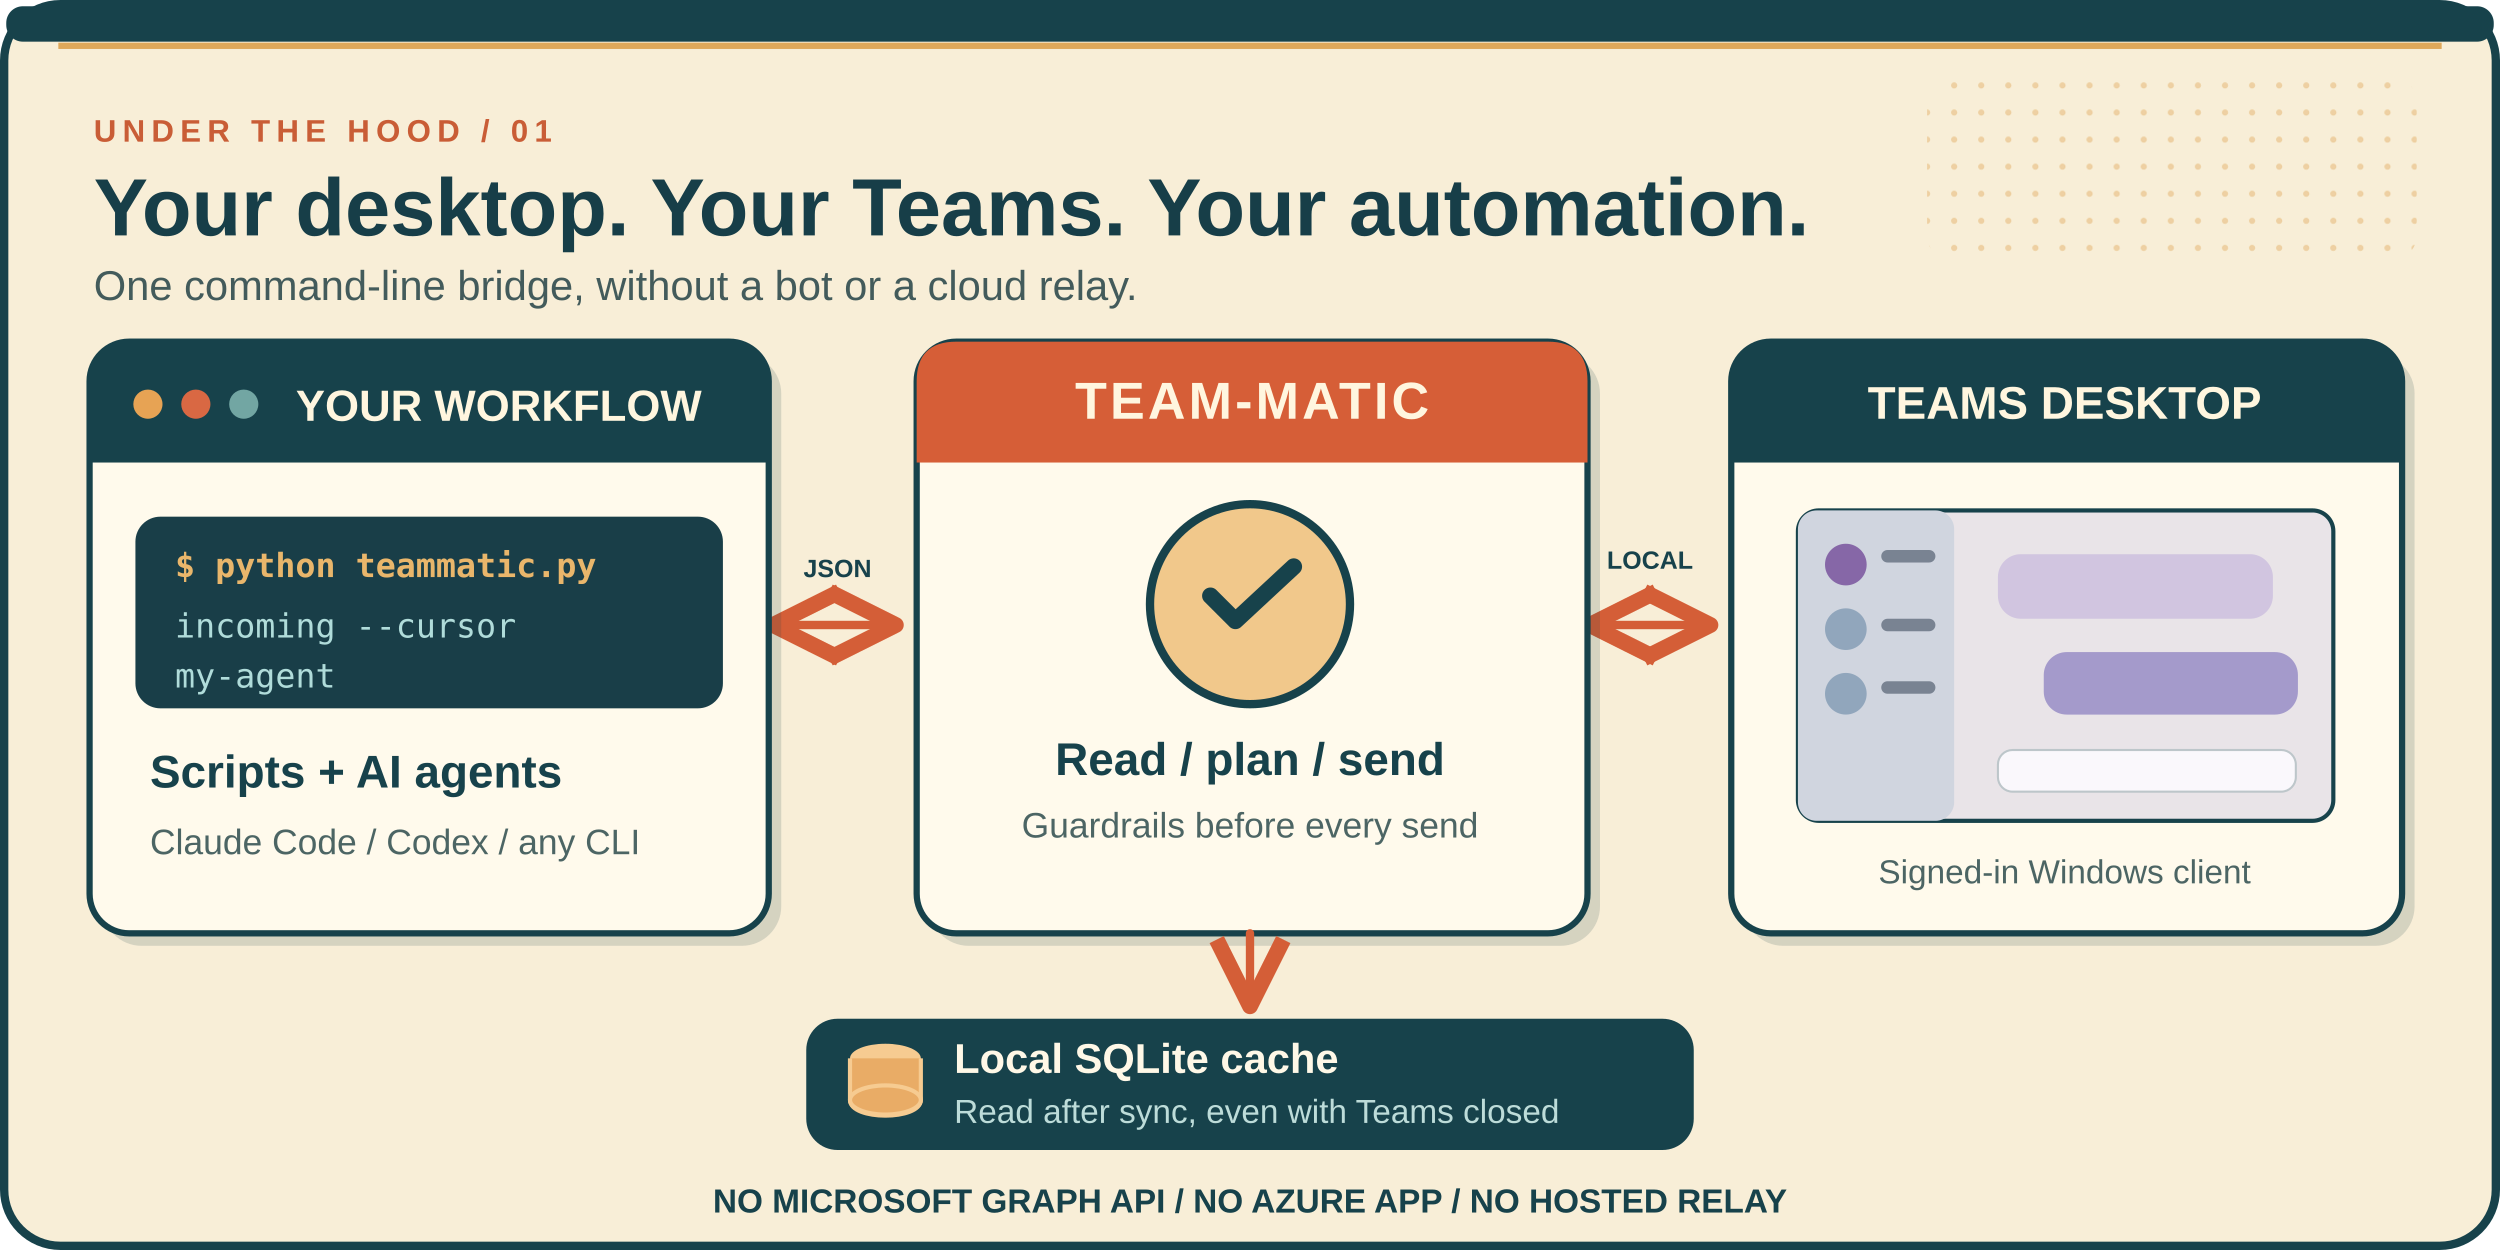
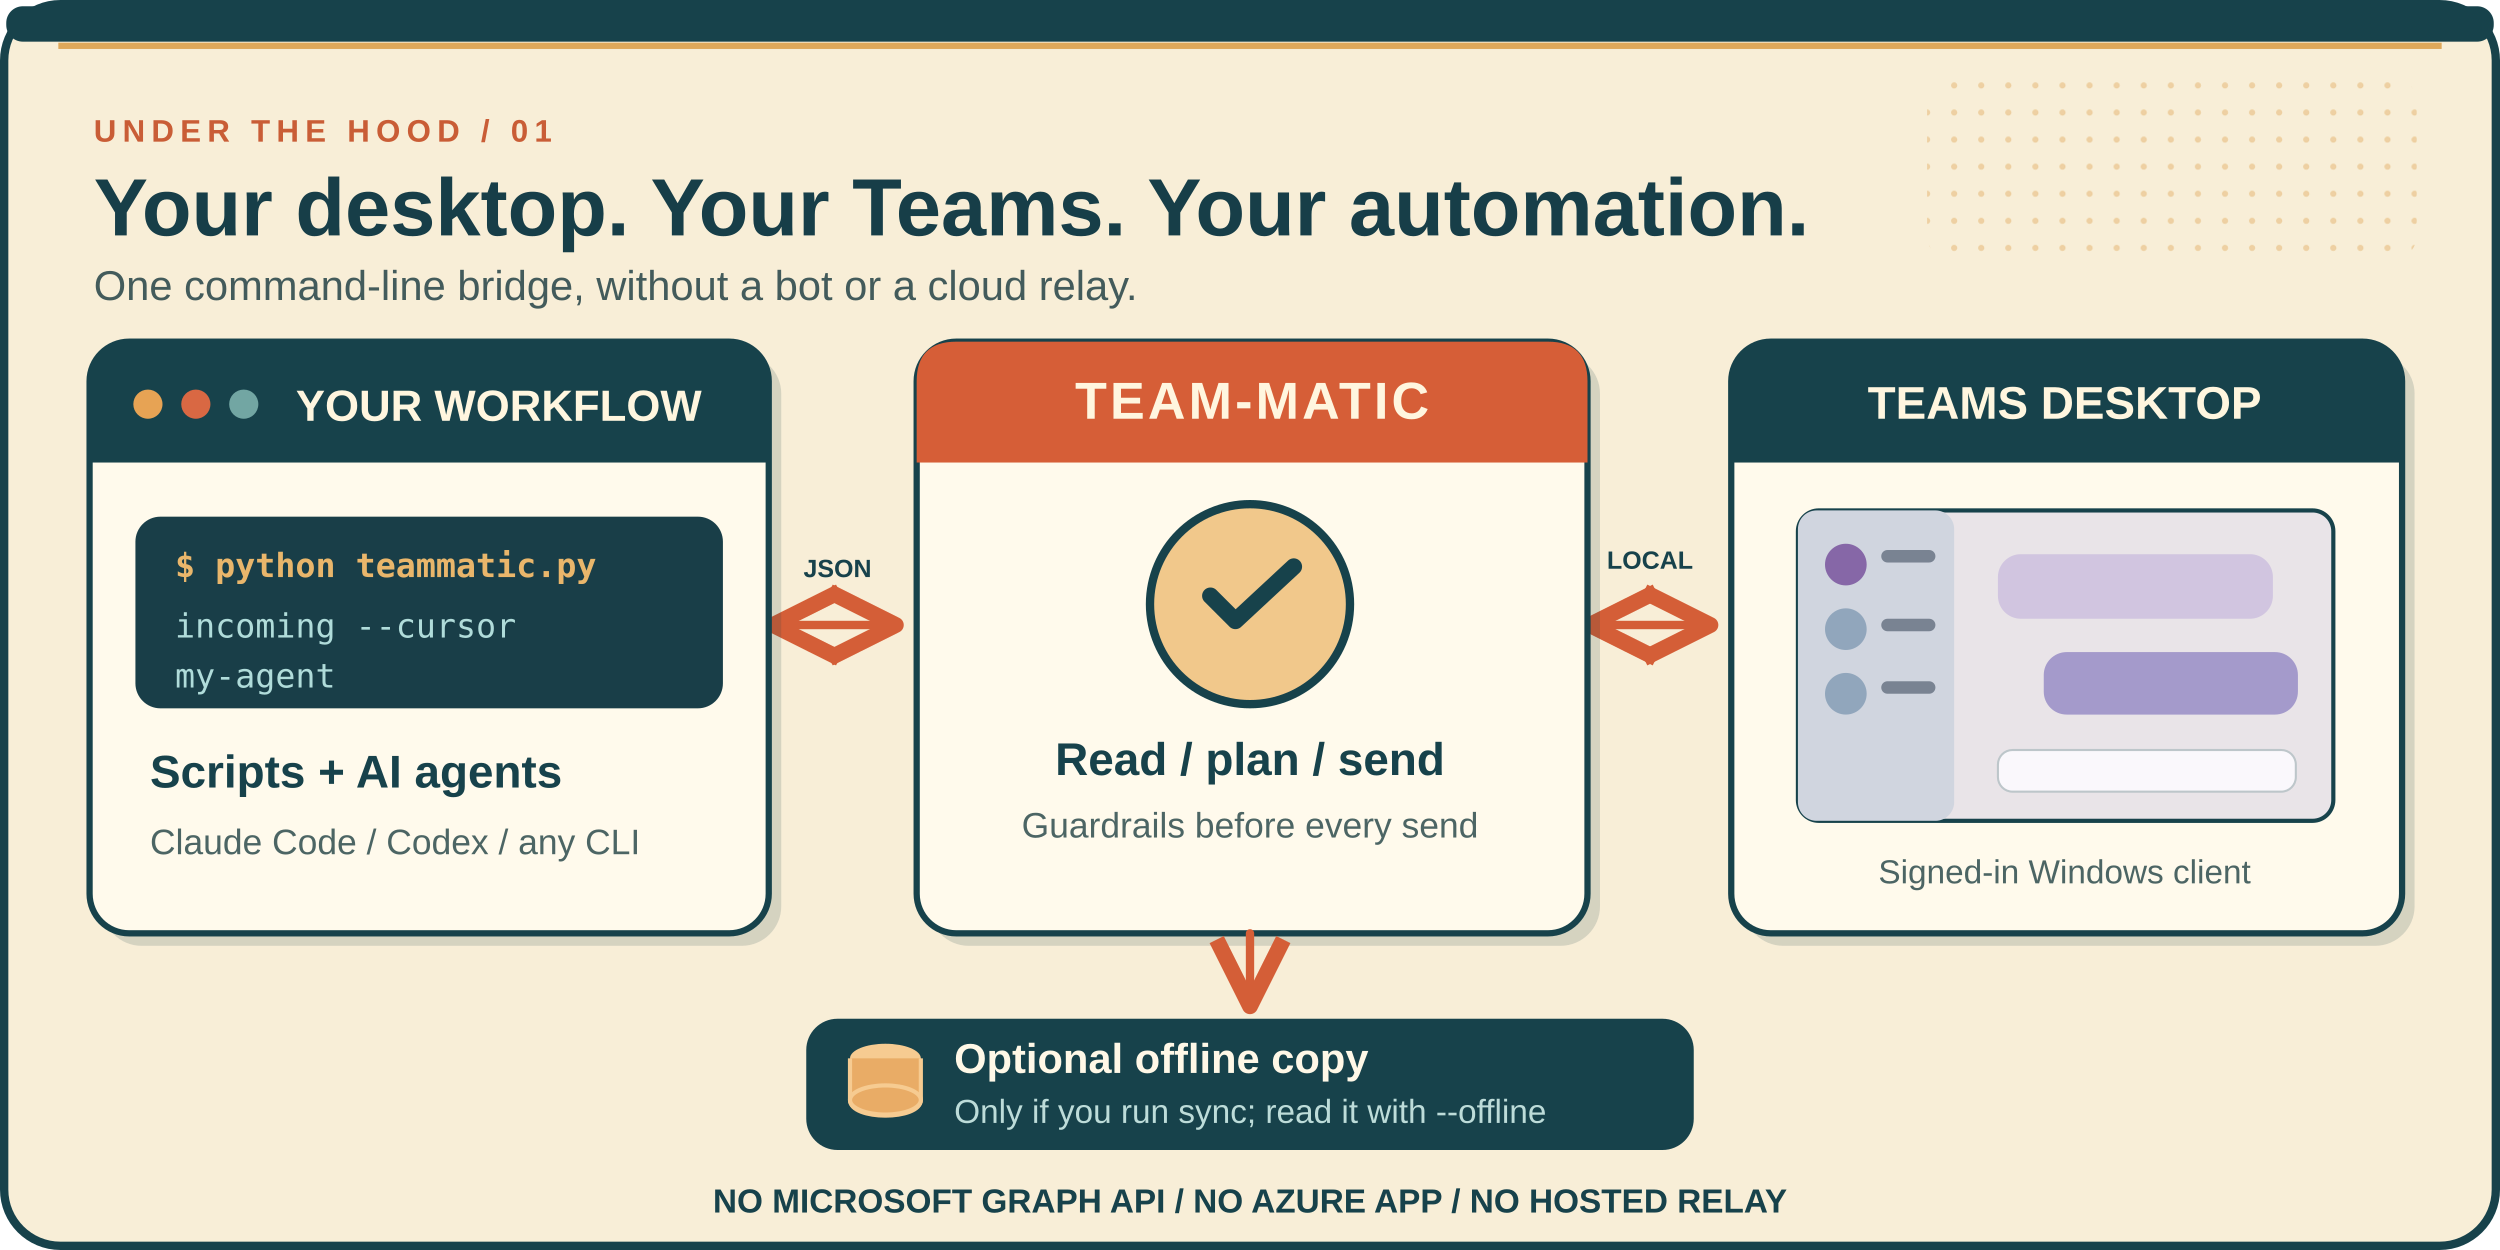
<svg xmlns="http://www.w3.org/2000/svg" viewBox="0 0 1200 600" width="1200" height="600" role="img" aria-labelledby="title desc">
  <defs>
    <pattern id="dots" width="13" height="13" patternUnits="userSpaceOnUse">
      <circle cx="2" cy="2" r="1.5" fill="#DFA85A" opacity=".42" />
    </pattern>
    <marker id="arrow" markerWidth="10" markerHeight="10" refX="8" refY="5" orient="auto">
      <path d="M1 1 L9 5 L1 9" fill="none" stroke="#D45E37" stroke-width="1.9" stroke-linejoin="round" />
    </marker>
    <marker id="arrow-back" markerWidth="10" markerHeight="10" refX="2" refY="5" orient="auto">
      <path d="M9 1 L1 5 L9 9" fill="none" stroke="#D45E37" stroke-width="1.9" stroke-linejoin="round" />
    </marker>
  </defs>
  <rect x="2" y="2" width="1196" height="596" rx="27" fill="#F8EED7" stroke="#17424B" stroke-width="4" />
  <rect x="3" y="3" width="1194" height="17" rx="8" fill="#17424B" />
  <path d="M28 22 H1172" stroke="#DFA85A" stroke-width="3" />
  <rect x="925" y="37" width="235" height="88" rx="12" fill="url(#dots)" />
  <text x="45" y="68" font-family="Arial,Segoe UI,sans-serif" font-size="15" font-weight="700" letter-spacing="3" fill="#C95D36">UNDER THE HOOD / 01</text>
  <text x="45" y="113" font-family="Arial,Segoe UI,sans-serif" font-size="39" font-weight="900" fill="#173E48">Your desktop. Your Teams. Your automation.</text>
  <text x="45" y="144" font-family="Arial,Segoe UI,sans-serif" font-size="20" fill="#435B5B">One command-line bridge, without a bot or a cloud relay.</text>
  <path d="M375 300 H426" stroke="#D45E37" stroke-width="4" stroke-linecap="round" marker-start="url(#arrow-back)" marker-end="url(#arrow)" />
  <path d="M767 300 H817" stroke="#D45E37" stroke-width="4" stroke-linecap="round" marker-start="url(#arrow-back)" marker-end="url(#arrow)" />
  <text x="402" y="277" text-anchor="middle" font-family="Arial,Segoe UI,sans-serif" font-size="12" font-weight="700" fill="#17424B">JSON</text>
  <text x="792" y="273" text-anchor="middle" font-family="Arial,Segoe UI,sans-serif" font-size="12" font-weight="700" fill="#17424B">LOCAL</text>
  <rect x="49" y="170" width="326" height="284" rx="19" fill="#173E48" opacity=".16" />
  <rect x="43" y="164" width="326" height="284" rx="19" fill="#FFFAEC" stroke="#17424B" stroke-width="3" />
  <path d="M62 164 H350 Q369 164 369 183 V222 H43 V183 Q43 164 62 164" fill="#17424B" />
  <circle cx="71" cy="194" r="7" fill="#E7A354" />
  <circle cx="94" cy="194" r="7" fill="#D96843" />
  <circle cx="117" cy="194" r="7" fill="#72A6A3" />
  <text x="142" y="202" font-family="Arial,Segoe UI,sans-serif" font-size="21" font-weight="800" fill="#FFF6DF">YOUR WORKFLOW</text>
  <rect x="65" y="248" width="282" height="92" rx="12" fill="#193E48" />
  <text x="84" y="277" font-family="Consolas,monospace" font-size="16" font-weight="700" fill="#E9B66B">$ python teammatic.py</text>
  <text x="84" y="306" font-family="Consolas,monospace" font-size="16" fill="#B0DCDA">  incoming --cursor</text>
  <text x="84" y="330" font-family="Consolas,monospace" font-size="16" fill="#B0DCDA">  my-agent</text>
  <text x="72" y="378" font-family="Arial,Segoe UI,sans-serif" font-size="22" font-weight="800" fill="#17424B">Scripts + AI agents</text>
  <text x="72" y="410" font-family="Arial,Segoe UI,sans-serif" font-size="17" fill="#4C6564">Claude Code / Codex / any CLI</text>
  <rect x="446" y="170" width="322" height="284" rx="19" fill="#173E48" opacity=".16" />
  <rect x="440" y="164" width="322" height="284" rx="19" fill="#FFFAEC" stroke="#17424B" stroke-width="3" />
  <path d="M459 164 H743 Q762 164 762 183 V222 H440 V183 Q440 164 459 164" fill="#D65E37" />
  <text x="601" y="201" text-anchor="middle" font-family="Arial,Segoe UI,sans-serif" font-size="25" font-weight="900" letter-spacing="1.5" fill="#FFF6DF">TEAM-MATIC</text>
  <circle cx="600" cy="290" r="48" fill="#F1C88B" stroke="#17424B" stroke-width="4" />
  <path d="M581 286 L593 298 L621 272" fill="none" stroke="#17424B" stroke-width="8" stroke-linecap="round" stroke-linejoin="round" />
  <text x="600" y="372" text-anchor="middle" font-family="Arial,Segoe UI,sans-serif" font-size="22" font-weight="800" fill="#17424B">Read / plan / send</text>
  <text x="600" y="402" text-anchor="middle" font-family="Arial,Segoe UI,sans-serif" font-size="17" fill="#4C6564">Guardrails before every send</text>
  <rect x="837" y="170" width="322" height="284" rx="19" fill="#173E48" opacity=".16" />
  <rect x="831" y="164" width="322" height="284" rx="19" fill="#FFFAEC" stroke="#17424B" stroke-width="3" />
  <path d="M850 164 H1134 Q1153 164 1153 183 V222 H831 V183 Q831 164 850 164" fill="#17424B" />
  <text x="991" y="201" text-anchor="middle" font-family="Arial,Segoe UI,sans-serif" font-size="22" font-weight="800" fill="#FFF6DF">TEAMS DESKTOP</text>
  <rect x="863" y="245" width="257" height="149" rx="10" fill="#E9E4E8" stroke="#17424B" stroke-width="2" />
  <rect x="863" y="245" width="75" height="149" rx="9" fill="#D0D5DF" />
  <circle cx="886" cy="271" r="10" fill="#8667A7" />
  <rect x="903" y="264" width="26" height="6" rx="3" fill="#798392" />
  <circle cx="886" cy="302" r="10" fill="#91A6BC" />
  <rect x="903" y="297" width="26" height="6" rx="3" fill="#798392" />
  <circle cx="886" cy="333" r="10" fill="#91A6BC" />
  <rect x="903" y="327" width="26" height="6" rx="3" fill="#798392" />
  <rect x="959" y="266" width="132" height="31" rx="11" fill="#D1C5E0" />
  <rect x="981" y="313" width="122" height="30" rx="11" fill="#A49ACB" />
  <rect x="959" y="360" width="143" height="20" rx="7" fill="#FAF8FC" stroke="#BDC6CA" />
  <text x="991" y="424" text-anchor="middle" font-family="Arial,Segoe UI,sans-serif" font-size="16" fill="#4C6564">Signed-in Windows client</text>
  <path d="M600 448 V479" stroke="#D45E37" stroke-width="4" stroke-linecap="round" marker-end="url(#arrow)" />
  <rect x="387" y="489" width="426" height="63" rx="15" fill="#17424B" />
  <ellipse cx="425" cy="508" rx="17" ry="7" fill="#F6CB91" />
  <path d="M408 508 V528 C408 538 442 538 442 528 V508" fill="#E9AC66" stroke="#F6CB91" stroke-width="2" />
  <ellipse cx="425" cy="528" rx="17" ry="7" fill="#E9AC66" stroke="#F6CB91" stroke-width="2" />
-   <text x="458" y="515" font-family="Arial,Segoe UI,sans-serif" font-size="20" font-weight="800" fill="#FFF8E7">Local SQLite cache</text>
-   <text x="458" y="539" font-family="Arial,Segoe UI,sans-serif" font-size="16" fill="#BDDCD9">Read after sync, even with Teams closed</text>
+   <text x="458" y="515" font-family="Arial,Segoe UI,sans-serif" font-size="20" font-weight="800" fill="#FFF8E7">Optional offline copy</text>
+   <text x="458" y="539" font-family="Arial,Segoe UI,sans-serif" font-size="16" fill="#BDDCD9">Only if you run sync; read it with --offline</text>
  <text x="600" y="582" text-anchor="middle" font-family="Arial,Segoe UI,sans-serif" font-size="16" font-weight="700" fill="#17424B">NO MICROSOFT GRAPH API    /    NO AZURE APP    /    NO HOSTED RELAY</text>
</svg>
